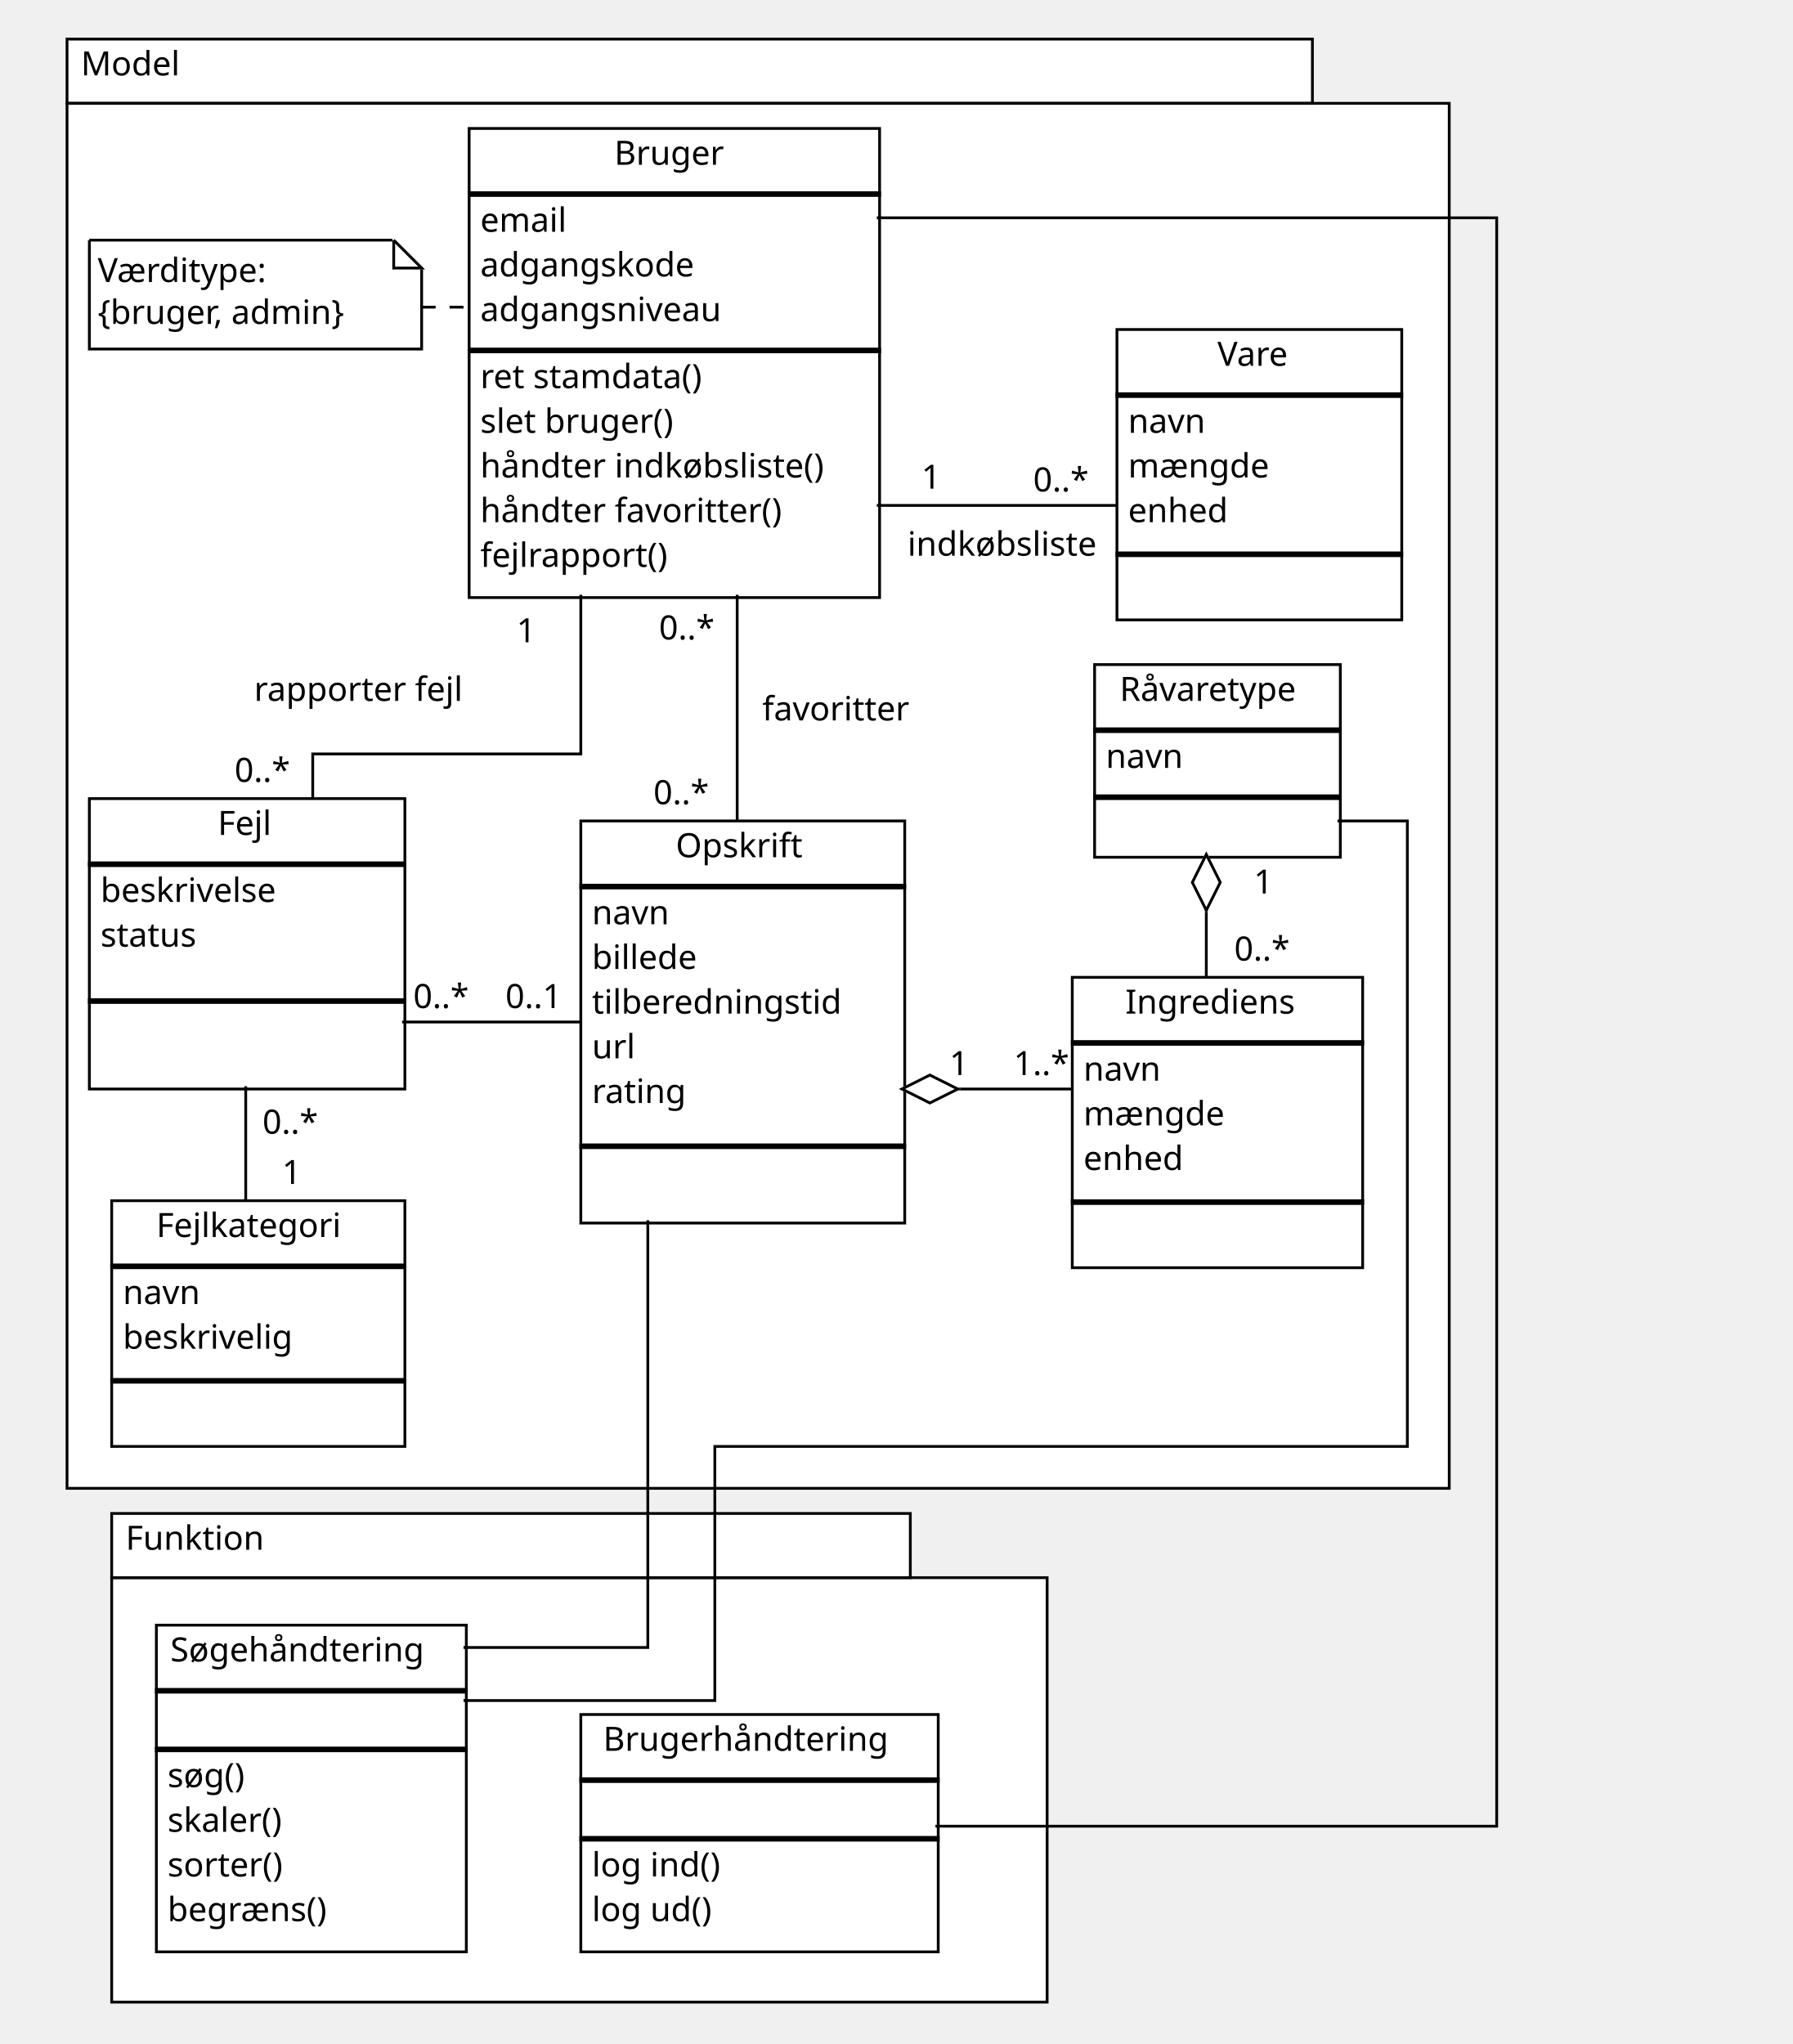
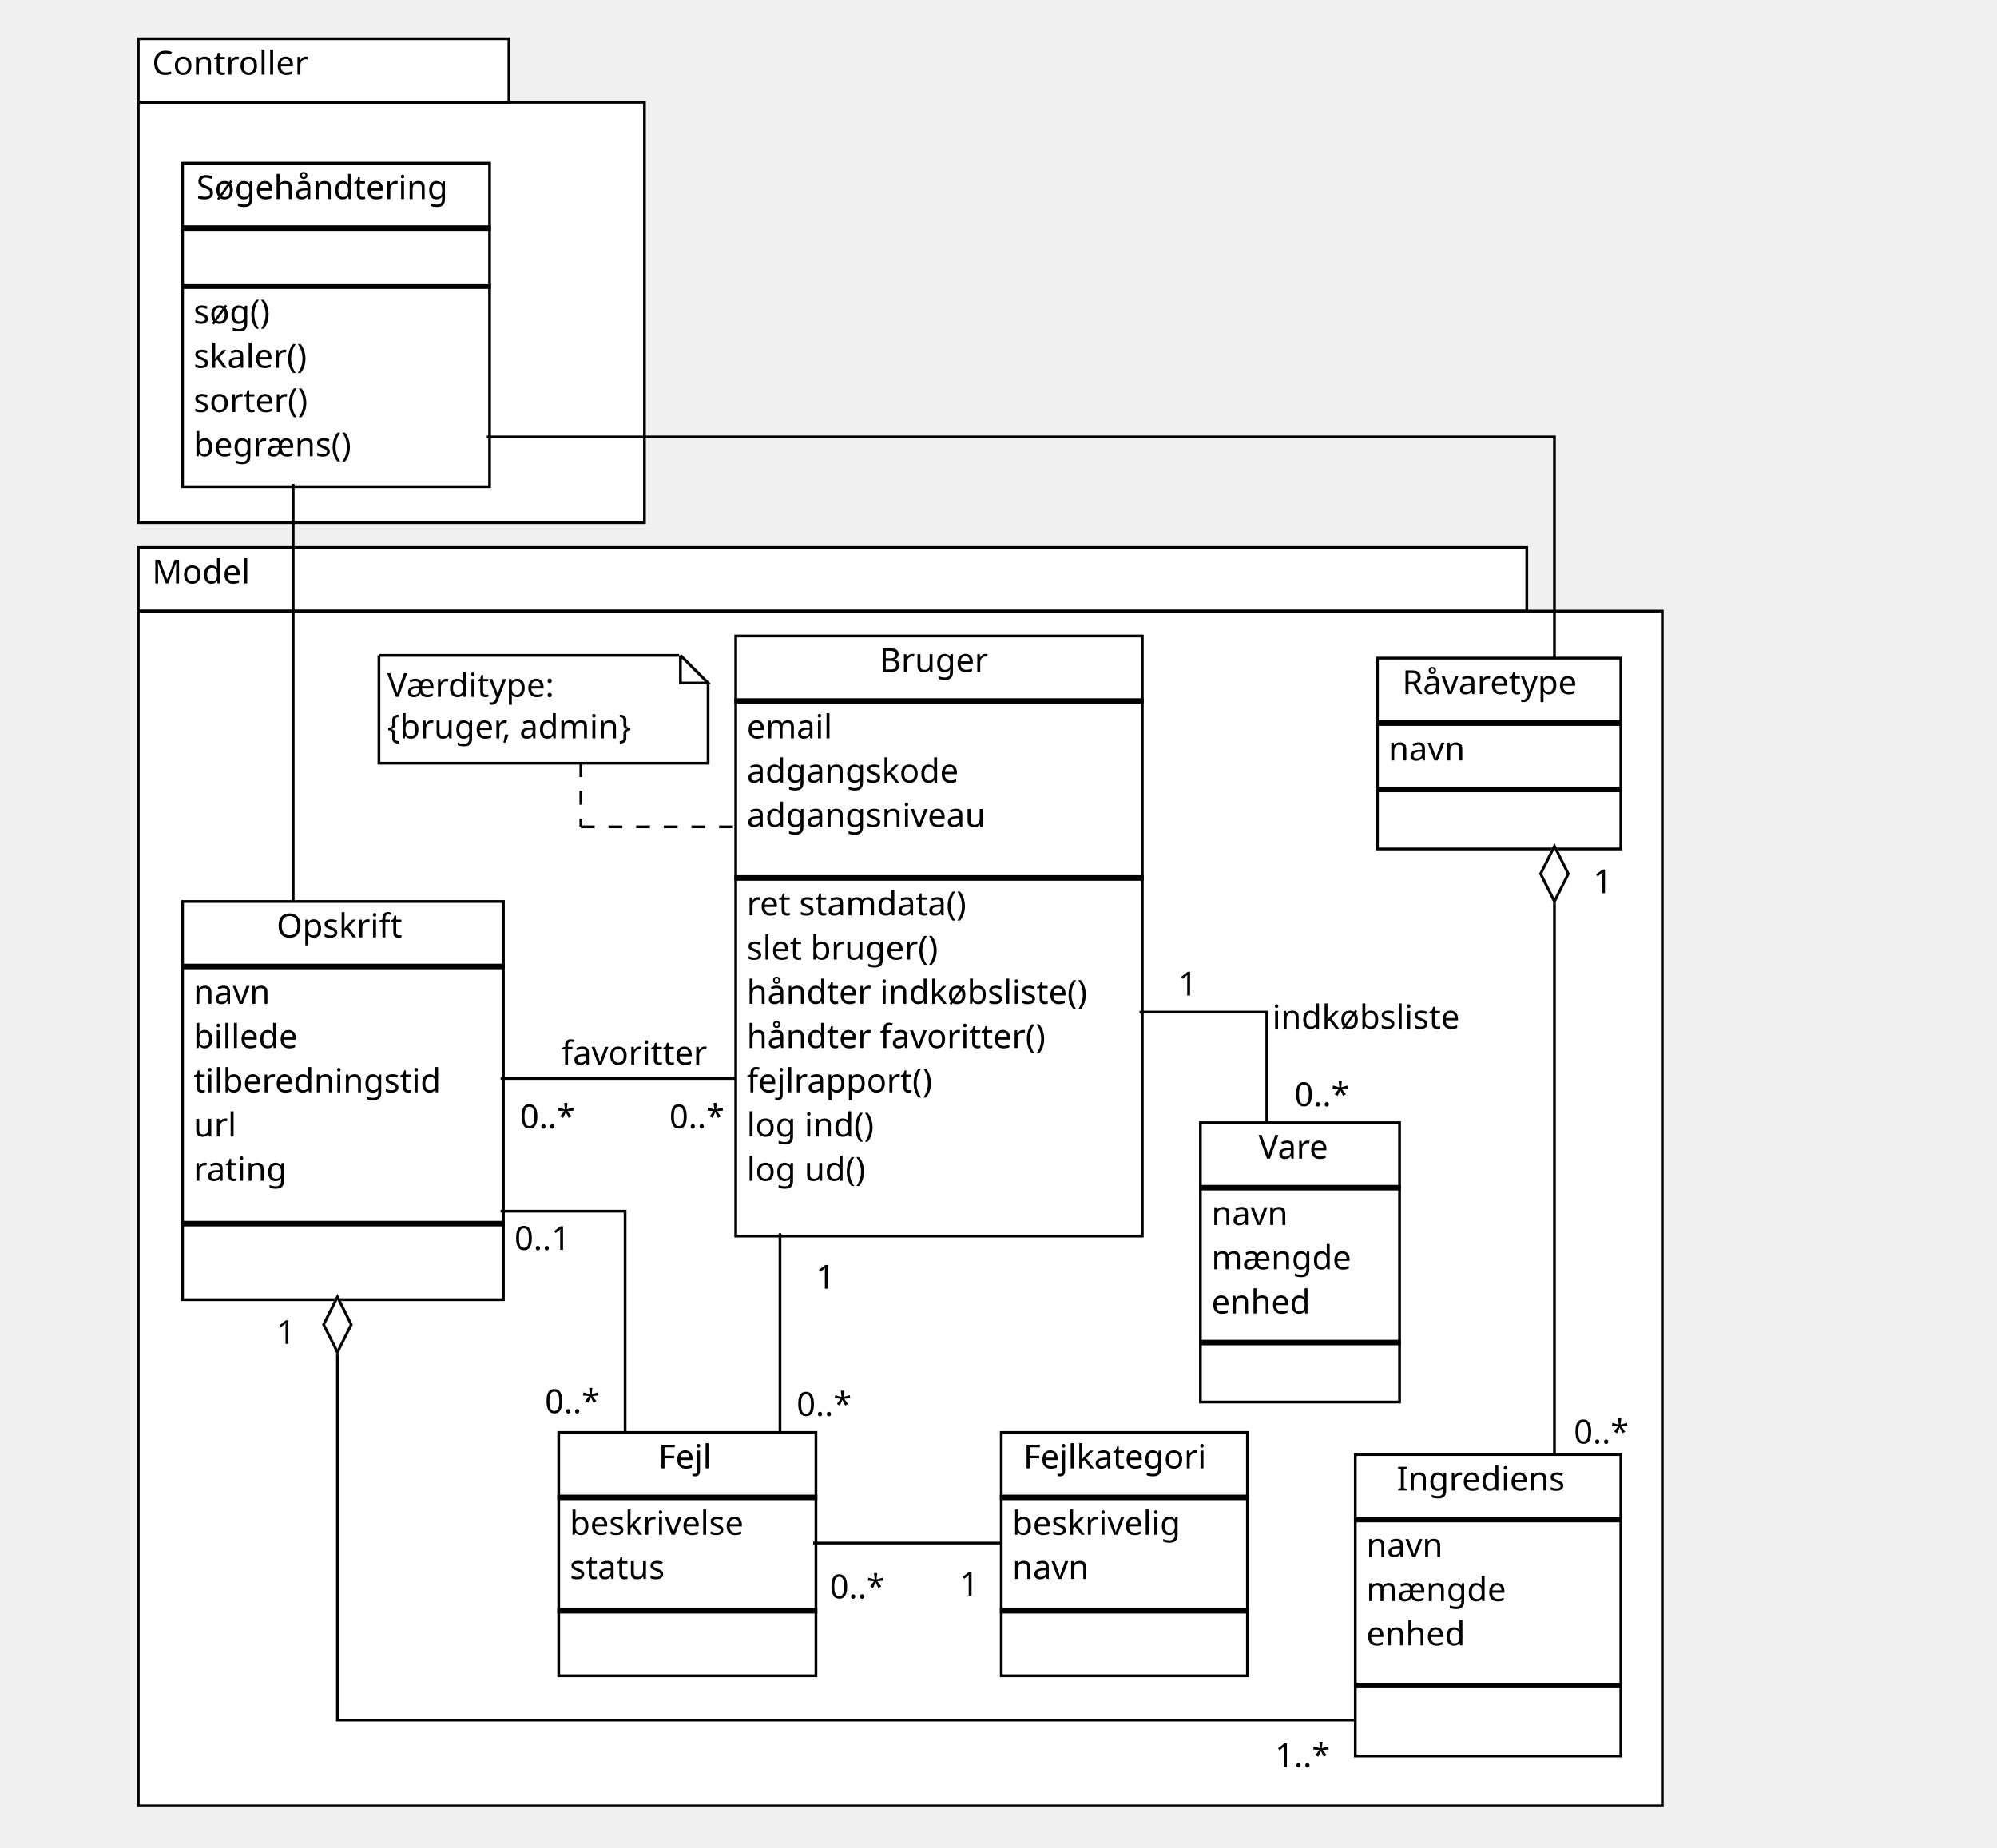
- <svg xmlns="http://www.w3.org/2000/svg" height="732" version="1.1" width="642">
-   <polygon fill="#ffffff" points="24,14 470,14 470,37 519,37 519,533 24,533 24,14" stroke="#ffffff" stroke-width="1" />
-   <rect fill="none" height="23" stroke="#000000" stroke-width="1" width="446" x="24" y="14" />
-   <text font-family="Dialog" font-size="12" x="29" y="27">
+ <svg xmlns="http://www.w3.org/2000/svg" height="668" version="1.1" width="722">
+   <polygon fill="#ffffff" points="50,198 552,198 552,221 601,221 601,653 50,653 50,198" stroke="#ffffff" stroke-width="1" />
+   <rect fill="none" height="23" stroke="#000000" stroke-width="1" width="502" x="50" y="198" />
+   <text font-family="Dialog" font-size="12" x="55" y="211">
Model</text>
-   <rect fill="none" height="496" stroke="#000000" stroke-width="1" width="495" x="24" y="37" />
-   <rect fill="#ffffff" height="104" stroke="#ffffff" stroke-width="1" width="104" x="384" y="350" />
-   <rect fill="none" height="104" stroke="#000000" stroke-width="1" width="104" x="384" y="350" />
-   <text font-family="Dialog" font-size="12" x="403" y="363">
+   <rect fill="none" height="432" stroke="#000000" stroke-width="1" width="551" x="50" y="221" />
+   <rect fill="#ffffff" height="109" stroke="#ffffff" stroke-width="1" width="96" x="490" y="526" />
+   <rect fill="none" height="109" stroke="#000000" stroke-width="1" width="96" x="490" y="526" />
+   <text font-family="Dialog" font-size="12" x="505" y="539">
Ingrediens</text>
-   <rect fill="#000000" height="1" stroke="#000000" stroke-width="1" width="104" x="384" y="373" />
-   <text font-family="Dialog" font-size="12" x="388" y="387">
+   <rect fill="#000000" height="1" stroke="#000000" stroke-width="1" width="96" x="490" y="549" />
+   <text font-family="Dialog" font-size="12" x="494" y="563">
navn</text>
-   <text font-family="Dialog" font-size="12" x="388" y="403">
+   <text font-family="Dialog" font-size="12" x="494" y="579">
mængde</text>
-   <text font-family="Dialog" font-size="12" x="388" y="419">
+   <text font-family="Dialog" font-size="12" x="494" y="595">
enhed</text>
-   <rect fill="#000000" height="1" stroke="#000000" stroke-width="1" width="104" x="384" y="430" />
-   <rect fill="#ffffff" height="69" stroke="#ffffff" stroke-width="1" width="88" x="392" y="238" />
-   <rect fill="none" height="69" stroke="#000000" stroke-width="1" width="88" x="392" y="238" />
-   <text font-family="Dialog" font-size="12" x="401" y="251">
+   <rect fill="#000000" height="1" stroke="#000000" stroke-width="1" width="96" x="490" y="609" />
+   <rect fill="#ffffff" height="69" stroke="#ffffff" stroke-width="1" width="88" x="498" y="238" />
+   <rect fill="none" height="69" stroke="#000000" stroke-width="1" width="88" x="498" y="238" />
+   <text font-family="Dialog" font-size="12" x="507" y="251">
Råvaretype</text>
-   <rect fill="#000000" height="1" stroke="#000000" stroke-width="1" width="88" x="392" y="261" />
-   <text font-family="Dialog" font-size="12" x="396" y="275">
+   <rect fill="#000000" height="1" stroke="#000000" stroke-width="1" width="88" x="498" y="261" />
+   <text font-family="Dialog" font-size="12" x="502" y="275">
navn</text>
-   <rect fill="#000000" height="1" stroke="#000000" stroke-width="1" width="88" x="392" y="285" />
-   <rect fill="#ffffff" height="144" stroke="#ffffff" stroke-width="1" width="116" x="208" y="294" />
-   <rect fill="none" height="144" stroke="#000000" stroke-width="1" width="116" x="208" y="294" />
-   <text font-family="Dialog" font-size="12" x="242" y="307">
+   <rect fill="#000000" height="1" stroke="#000000" stroke-width="1" width="88" x="498" y="285" />
+   <rect fill="#ffffff" height="144" stroke="#ffffff" stroke-width="1" width="116" x="66" y="326" />
+   <rect fill="none" height="144" stroke="#000000" stroke-width="1" width="116" x="66" y="326" />
+   <text font-family="Dialog" font-size="12" x="100" y="339">
Opskrift</text>
-   <rect fill="#000000" height="1" stroke="#000000" stroke-width="1" width="116" x="208" y="317" />
-   <text font-family="Dialog" font-size="12" x="212" y="331">
+   <rect fill="#000000" height="1" stroke="#000000" stroke-width="1" width="116" x="66" y="349" />
+   <text font-family="Dialog" font-size="12" x="70" y="363">
navn</text>
-   <text font-family="Dialog" font-size="12" x="212" y="347">
+   <text font-family="Dialog" font-size="12" x="70" y="379">
billede</text>
-   <text font-family="Dialog" font-size="12" x="212" y="363">
+   <text font-family="Dialog" font-size="12" x="70" y="395">
tilberedningstid</text>
-   <text font-family="Dialog" font-size="12" x="212" y="379">
+   <text font-family="Dialog" font-size="12" x="70" y="411">
url</text>
-   <text font-family="Dialog" font-size="12" x="212" y="395">
+   <text font-family="Dialog" font-size="12" x="70" y="427">
rating</text>
-   <rect fill="#000000" height="1" stroke="#000000" stroke-width="1" width="116" x="208" y="410" />
-   <polyline fill="none" points="323,390 384,390" stroke="#000000" stroke-width="1" />
-   <polygon fill="#ffffff" points="323,390 333,385 343,390 333,395" stroke="#ffffff" stroke-width="1" />
-   <polygon fill="none" points="323,390 333,385 343,390 333,395" stroke="#000000" stroke-width="1" />
-   <text font-family="Dialog" font-size="12" x="340" y="385">
+   <rect fill="#000000" height="1" stroke="#000000" stroke-width="1" width="116" x="66" y="442" />
+   <polyline fill="none" points="122,469 122,622 490,622" stroke="#000000" stroke-width="1" />
+   <polygon fill="#ffffff" points="122,469 127,479 122,489 117,479" stroke="#ffffff" stroke-width="1" />
+   <polygon fill="none" points="122,469 127,479 122,489 117,479" stroke="#000000" stroke-width="1" />
+   <text font-family="Dialog" font-size="12" x="100" y="486">
1</text>
-   <text font-family="Dialog" font-size="12" x="363" y="385">
+   <text font-family="Dialog" font-size="12" x="461" y="639">
1..*</text>
-   <rect fill="#ffffff" height="168" stroke="#ffffff" stroke-width="1" width="147" x="168" y="46" />
-   <rect fill="none" height="168" stroke="#000000" stroke-width="1" width="147" x="168" y="46" />
-   <text font-family="Dialog" font-size="12" x="220" y="59">
+   <rect fill="#ffffff" height="217" stroke="#ffffff" stroke-width="1" width="147" x="266" y="230" />
+   <rect fill="none" height="217" stroke="#000000" stroke-width="1" width="147" x="266" y="230" />
+   <text font-family="Dialog" font-size="12" x="318" y="243">
Bruger</text>
-   <rect fill="#000000" height="1" stroke="#000000" stroke-width="1" width="147" x="168" y="69" />
-   <text font-family="Dialog" font-size="12" x="172" y="83">
+   <rect fill="#000000" height="1" stroke="#000000" stroke-width="1" width="147" x="266" y="253" />
+   <text font-family="Dialog" font-size="12" x="270" y="267">
email</text>
-   <text font-family="Dialog" font-size="12" x="172" y="99">
+   <text font-family="Dialog" font-size="12" x="270" y="283">
adgangskode</text>
-   <text font-family="Dialog" font-size="12" x="172" y="115">
+   <text font-family="Dialog" font-size="12" x="270" y="299">
adgangsniveau</text>
-   <rect fill="#000000" height="1" stroke="#000000" stroke-width="1" width="147" x="168" y="125" />
-   <text font-family="Dialog" font-size="12" x="172" y="139">
+   <rect fill="#000000" height="1" stroke="#000000" stroke-width="1" width="147" x="266" y="317" />
+   <text font-family="Dialog" font-size="12" x="270" y="331">
ret stamdata()</text>
-   <text font-family="Dialog" font-size="12" x="172" y="155">
+   <text font-family="Dialog" font-size="12" x="270" y="347">
slet bruger()</text>
-   <text font-family="Dialog" font-size="12" x="172" y="171">
+   <text font-family="Dialog" font-size="12" x="270" y="363">
håndter indkøbsliste()</text>
-   <text font-family="Dialog" font-size="12" x="172" y="187">
+   <text font-family="Dialog" font-size="12" x="270" y="379">
håndter favoritter()</text>
-   <text font-family="Dialog" font-size="12" x="172" y="203">
+   <text font-family="Dialog" font-size="12" x="270" y="395">
fejlrapport()</text>
-   <rect fill="#ffffff" height="104" stroke="#ffffff" stroke-width="1" width="102" x="400" y="118" />
-   <rect fill="none" height="104" stroke="#000000" stroke-width="1" width="102" x="400" y="118" />
-   <text font-family="Dialog" font-size="12" x="436" y="131">
+   <text font-family="Dialog" font-size="12" x="270" y="411">
+ log ind()</text>
+   <text font-family="Dialog" font-size="12" x="270" y="427">
+ log ud()</text>
+   <rect fill="#ffffff" height="101" stroke="#ffffff" stroke-width="1" width="72" x="434" y="406" />
+   <rect fill="none" height="101" stroke="#000000" stroke-width="1" width="72" x="434" y="406" />
+   <text font-family="Dialog" font-size="12" x="455" y="419">
Vare</text>
-   <rect fill="#000000" height="1" stroke="#000000" stroke-width="1" width="102" x="400" y="141" />
-   <text font-family="Dialog" font-size="12" x="404" y="155">
+   <rect fill="#000000" height="1" stroke="#000000" stroke-width="1" width="72" x="434" y="429" />
+   <text font-family="Dialog" font-size="12" x="438" y="443">
navn</text>
-   <text font-family="Dialog" font-size="12" x="404" y="171">
+   <text font-family="Dialog" font-size="12" x="438" y="459">
mængde</text>
-   <text font-family="Dialog" font-size="12" x="404" y="187">
+   <text font-family="Dialog" font-size="12" x="438" y="475">
enhed</text>
-   <rect fill="#000000" height="1" stroke="#000000" stroke-width="1" width="102" x="400" y="198" />
-   <polyline fill="none" points="314,181 400,181" stroke="#000000" stroke-width="1" />
-   <text font-family="Dialog" font-size="12" x="325" y="199">
+   <rect fill="#000000" height="1" stroke="#000000" stroke-width="1" width="72" x="434" y="485" />
+   <polyline fill="none" points="412,366 458,366 458,406" stroke="#000000" stroke-width="1" />
+   <text font-family="Dialog" font-size="12" x="460" y="372">
indkøbsliste</text>
-   <text font-family="Dialog" font-size="12" x="330" y="175">
+   <text font-family="Dialog" font-size="12" x="426" y="360">
1</text>
-   <text font-family="Dialog" font-size="12" x="370" y="176">
+   <text font-family="Dialog" font-size="12" x="468" y="400">
0..*</text>
-   <polyline fill="none" points="264,213 264,294" stroke="#000000" stroke-width="1" />
-   <text font-family="Dialog" font-size="12" x="273" y="258">
+   <polyline fill="none" points="266,390 181,390" stroke="#000000" stroke-width="1" />
+   <text font-family="Dialog" font-size="12" x="203" y="385">
favoritter</text>
-   <text font-family="Dialog" font-size="12" x="236" y="229">
+   <text font-family="Dialog" font-size="12" x="242" y="408">
0..*</text>
-   <text font-family="Dialog" font-size="12" x="234" y="288">
+   <text font-family="Dialog" font-size="12" x="188" y="408">
0..*</text>
-   <polygon fill="#ffffff" points="40,542 326,542 326,565 375,565 375,717 40,717 40,542" stroke="#ffffff" stroke-width="1" />
-   <rect fill="none" height="23" stroke="#000000" stroke-width="1" width="286" x="40" y="542" />
-   <text font-family="Dialog" font-size="12" x="45" y="555">
- Funktion</text>
-   <rect fill="none" height="152" stroke="#000000" stroke-width="1" width="335" x="40" y="565" />
-   <rect fill="#ffffff" height="117" stroke="#ffffff" stroke-width="1" width="111" x="56" y="582" />
-   <rect fill="none" height="117" stroke="#000000" stroke-width="1" width="111" x="56" y="582" />
-   <text font-family="Dialog" font-size="12" x="61" y="595">
+   <polygon fill="#ffffff" points="50,14 184,14 184,37 233,37 233,189 50,189 50,14" stroke="#ffffff" stroke-width="1" />
+   <rect fill="none" height="23" stroke="#000000" stroke-width="1" width="134" x="50" y="14" />
+   <text font-family="Dialog" font-size="12" x="55" y="27">
+ Controller</text>
+   <rect fill="none" height="152" stroke="#000000" stroke-width="1" width="183" x="50" y="37" />
+   <rect fill="#ffffff" height="117" stroke="#ffffff" stroke-width="1" width="111" x="66" y="59" />
+   <rect fill="none" height="117" stroke="#000000" stroke-width="1" width="111" x="66" y="59" />
+   <text font-family="Dialog" font-size="12" x="71" y="72">
Søgehåndtering</text>
-   <rect fill="#000000" height="1" stroke="#000000" stroke-width="1" width="111" x="56" y="605" />
-   <rect fill="#000000" height="1" stroke="#000000" stroke-width="1" width="111" x="56" y="626" />
-   <text font-family="Dialog" font-size="12" x="60" y="640">
+   <rect fill="#000000" height="1" stroke="#000000" stroke-width="1" width="111" x="66" y="82" />
+   <rect fill="#000000" height="1" stroke="#000000" stroke-width="1" width="111" x="66" y="103" />
+   <text font-family="Dialog" font-size="12" x="70" y="117">
søg()</text>
-   <text font-family="Dialog" font-size="12" x="60" y="656">
+   <text font-family="Dialog" font-size="12" x="70" y="133">
skaler()</text>
-   <text font-family="Dialog" font-size="12" x="60" y="672">
+   <text font-family="Dialog" font-size="12" x="70" y="149">
sorter()</text>
-   <text font-family="Dialog" font-size="12" x="60" y="688">
+   <text font-family="Dialog" font-size="12" x="70" y="165">
begræns()</text>
-   <polygon fill="#ffffff" points="32,86 141,86 151,96 151,125 32,125 32,86" stroke="#ffffff" stroke-width="1" />
-   <polyline fill="none" points="32,86 141,86 151,96 151,125 32,125 32,86" stroke="#000000" stroke-width="1" />
-   <polygon fill="#ffffff" points="141,86 151,96 141,96 141,86" stroke="#ffffff" stroke-width="1" />
-   <polyline fill="none" points="141,86 151,96 141,96 141,86" stroke="#000000" stroke-width="1" />
-   <text font-family="Dialog" font-size="12" x="35" y="101">
+   <polygon fill="#ffffff" points="137,237 246,237 256,247 256,276 137,276 137,237" stroke="#ffffff" stroke-width="1" />
+   <polyline fill="none" points="137,237 246,237 256,247 256,276 137,276 137,237" stroke="#000000" stroke-width="1" />
+   <polygon fill="#ffffff" points="246,237 256,247 246,247 246,237" stroke="#ffffff" stroke-width="1" />
+   <polyline fill="none" points="246,237 256,247 246,247 246,237" stroke="#000000" stroke-width="1" />
+   <text font-family="Dialog" font-size="12" x="140" y="252">
Værditype:</text>
-   <text font-family="Dialog" font-size="12" x="35" y="116">
+   <text font-family="Dialog" font-size="12" x="140" y="267">
{bruger, admin}</text>
-   <line fill="#000000" stroke="#000000" stroke-width="1" x1="151" x2="156" y1="110" y2="110" />
-   <line fill="#000000" stroke="#000000" stroke-width="1" x1="161" x2="166" y1="110" y2="110" />
-   <rect fill="#ffffff" height="85" stroke="#ffffff" stroke-width="1" width="128" x="208" y="614" />
-   <rect fill="none" height="85" stroke="#000000" stroke-width="1" width="128" x="208" y="614" />
-   <text font-family="Dialog" font-size="12" x="216" y="627">
- Brugerhåndtering</text>
-   <rect fill="#000000" height="1" stroke="#000000" stroke-width="1" width="128" x="208" y="637" />
-   <rect fill="#000000" height="1" stroke="#000000" stroke-width="1" width="128" x="208" y="658" />
-   <text font-family="Dialog" font-size="12" x="212" y="672">
- log ind()</text>
-   <text font-family="Dialog" font-size="12" x="212" y="688">
- log ud()</text>
-   <polyline fill="none" points="314,78 536,78 536,654 335,654" stroke="#000000" stroke-width="1" />
-   <rect fill="#ffffff" height="104" stroke="#ffffff" stroke-width="1" width="113" x="32" y="286" />
-   <rect fill="none" height="104" stroke="#000000" stroke-width="1" width="113" x="32" y="286" />
-   <text font-family="Dialog" font-size="12" x="78" y="299">
+   <line fill="#000000" stroke="#000000" stroke-width="1" x1="210" x2="210" y1="276" y2="281" />
+   <line fill="#000000" stroke="#000000" stroke-width="1" x1="210" x2="210" y1="286" y2="291" />
+   <line fill="#000000" stroke="#000000" stroke-width="1" x1="210" x2="210" y1="296" y2="299" />
+   <line fill="#000000" stroke="#000000" stroke-width="1" x1="210" x2="215" y1="299" y2="299" />
+   <line fill="#000000" stroke="#000000" stroke-width="1" x1="220" x2="225" y1="299" y2="299" />
+   <line fill="#000000" stroke="#000000" stroke-width="1" x1="230" x2="235" y1="299" y2="299" />
+   <line fill="#000000" stroke="#000000" stroke-width="1" x1="240" x2="245" y1="299" y2="299" />
+   <line fill="#000000" stroke="#000000" stroke-width="1" x1="250" x2="255" y1="299" y2="299" />
+   <line fill="#000000" stroke="#000000" stroke-width="1" x1="260" x2="265" y1="299" y2="299" />
+   <rect fill="#ffffff" height="88" stroke="#ffffff" stroke-width="1" width="93" x="202" y="518" />
+   <rect fill="none" height="88" stroke="#000000" stroke-width="1" width="93" x="202" y="518" />
+   <text font-family="Dialog" font-size="12" x="238" y="531">
Fejl</text>
-   <rect fill="#000000" height="1" stroke="#000000" stroke-width="1" width="113" x="32" y="309" />
-   <text font-family="Dialog" font-size="12" x="36" y="323">
+   <rect fill="#000000" height="1" stroke="#000000" stroke-width="1" width="93" x="202" y="541" />
+   <text font-family="Dialog" font-size="12" x="206" y="555">
beskrivelse</text>
-   <text font-family="Dialog" font-size="12" x="36" y="339">
+   <text font-family="Dialog" font-size="12" x="206" y="571">
status</text>
-   <rect fill="#000000" height="1" stroke="#000000" stroke-width="1" width="113" x="32" y="358" />
-   <polyline fill="none" points="112,286 112,270 208,270 208,213" stroke="#000000" stroke-width="1" />
-   <text font-family="Dialog" font-size="12" x="91" y="251">
- rapporter fejl</text>
-   <text font-family="Dialog" font-size="12" x="84" y="280">
+   <rect fill="#000000" height="1" stroke="#000000" stroke-width="1" width="93" x="202" y="582" />
+   <rect fill="#ffffff" height="88" stroke="#ffffff" stroke-width="1" width="89" x="362" y="518" />
+   <rect fill="none" height="88" stroke="#000000" stroke-width="1" width="89" x="362" y="518" />
+   <text font-family="Dialog" font-size="12" x="370" y="531">
+ Fejlkategori</text>
+   <rect fill="#000000" height="1" stroke="#000000" stroke-width="1" width="89" x="362" y="541" />
+   <text font-family="Dialog" font-size="12" x="366" y="555">
+ beskrivelig</text>
+   <text font-family="Dialog" font-size="12" x="366" y="571">
+ navn</text>
+   <rect fill="#000000" height="1" stroke="#000000" stroke-width="1" width="89" x="362" y="582" />
+   <polyline fill="none" points="294,558 362,558" stroke="#000000" stroke-width="1" />
+   <text font-family="Dialog" font-size="12" x="300" y="578">
0..*</text>
-   <text font-family="Dialog" font-size="12" x="185" y="230">
+   <text font-family="Dialog" font-size="12" x="347" y="577">
1</text>
-   <rect fill="#ffffff" height="88" stroke="#ffffff" stroke-width="1" width="105" x="40" y="430" />
-   <rect fill="none" height="88" stroke="#000000" stroke-width="1" width="105" x="40" y="430" />
-   <text font-family="Dialog" font-size="12" x="56" y="443">
- Fejlkategori</text>
-   <rect fill="#000000" height="1" stroke="#000000" stroke-width="1" width="105" x="40" y="453" />
-   <text font-family="Dialog" font-size="12" x="44" y="467">
- navn</text>
-   <text font-family="Dialog" font-size="12" x="44" y="483">
- beskrivelig</text>
-   <rect fill="#000000" height="1" stroke="#000000" stroke-width="1" width="105" x="40" y="494" />
-   <polyline fill="none" points="88,389 88,430" stroke="#000000" stroke-width="1" />
-   <text font-family="Dialog" font-size="12" x="94" y="406">
+   <polyline fill="none" points="106,326 106,175" stroke="#000000" stroke-width="1" />
+   <polyline fill="none" points="562,238 562,158 176,158" stroke="#000000" stroke-width="1" />
+   <polyline fill="none" points="226,518 226,438 181,438" stroke="#000000" stroke-width="1" />
+   <text font-family="Dialog" font-size="12" x="197" y="511">
0..*</text>
-   <text font-family="Dialog" font-size="12" x="101" y="424">
+   <text font-family="Dialog" font-size="12" x="186" y="452">
+ 0..1</text>
+   <polyline fill="none" points="562,306 562,526" stroke="#000000" stroke-width="1" />
+   <polygon fill="#ffffff" points="562,306 567,316 562,326 557,316" stroke="#ffffff" stroke-width="1" />
+   <polygon fill="none" points="562,306 567,316 562,326 557,316" stroke="#000000" stroke-width="1" />
+   <text font-family="Dialog" font-size="12" x="576" y="323">
1</text>
-   <polyline fill="none" points="232,437 232,590 166,590" stroke="#000000" stroke-width="1" />
-   <polyline fill="none" points="479,294 504,294 504,518 256,518 256,609 166,609" stroke="#000000" stroke-width="1" />
-   <polyline fill="none" points="144,366 208,366" stroke="#000000" stroke-width="1" />
-   <text font-family="Dialog" font-size="12" x="148" y="361">
+   <text font-family="Dialog" font-size="12" x="569" y="522">
0..*</text>
-   <text font-family="Dialog" font-size="12" x="181" y="361">
- 0..1</text>
-   <polyline fill="none" points="432,306 432,350" stroke="#000000" stroke-width="1" />
-   <polygon fill="#ffffff" points="432,306 437,316 432,326 427,316" stroke="#ffffff" stroke-width="1" />
-   <polygon fill="none" points="432,306 437,316 432,326 427,316" stroke="#000000" stroke-width="1" />
-   <text font-family="Dialog" font-size="12" x="449" y="320">
+   <polyline fill="none" points="282,518 282,446" stroke="#000000" stroke-width="1" />
+   <text font-family="Dialog" font-size="12" x="288" y="512">
+ 0..*</text>
+   <text font-family="Dialog" font-size="12" x="295" y="466">
1</text>
-   <text font-family="Dialog" font-size="12" x="442" y="344">
- 0..*</text>
</svg>
